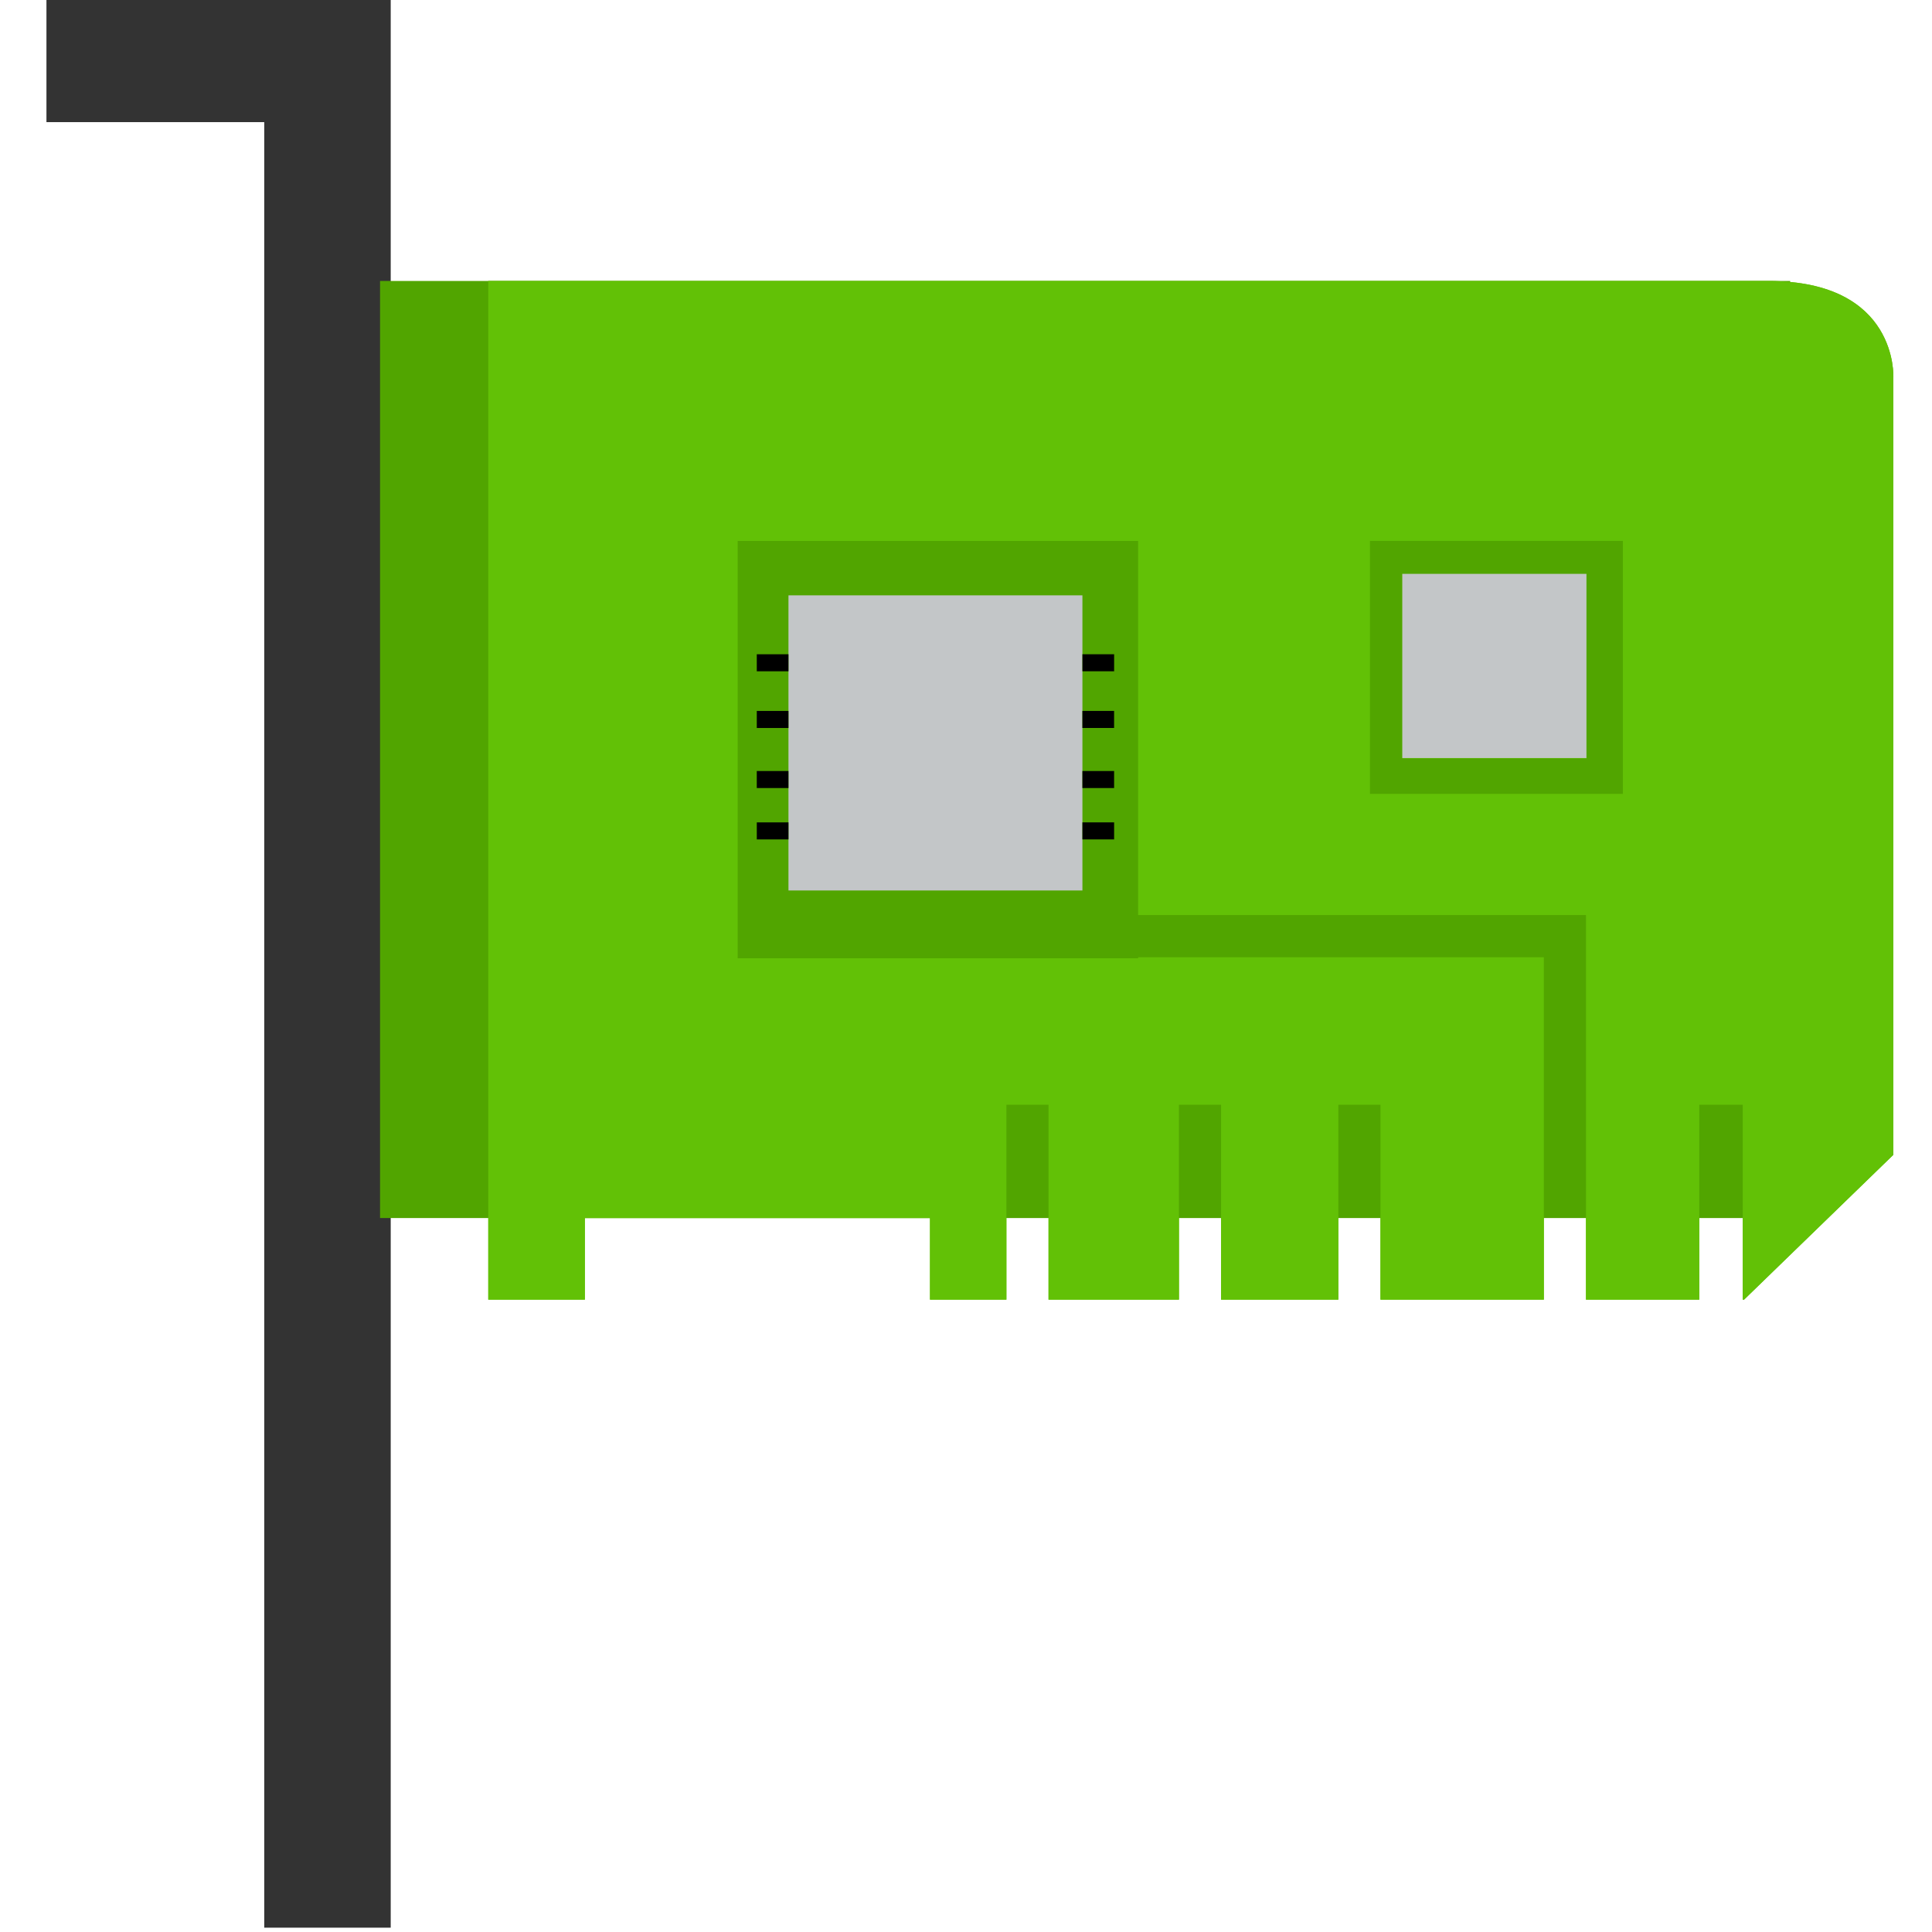
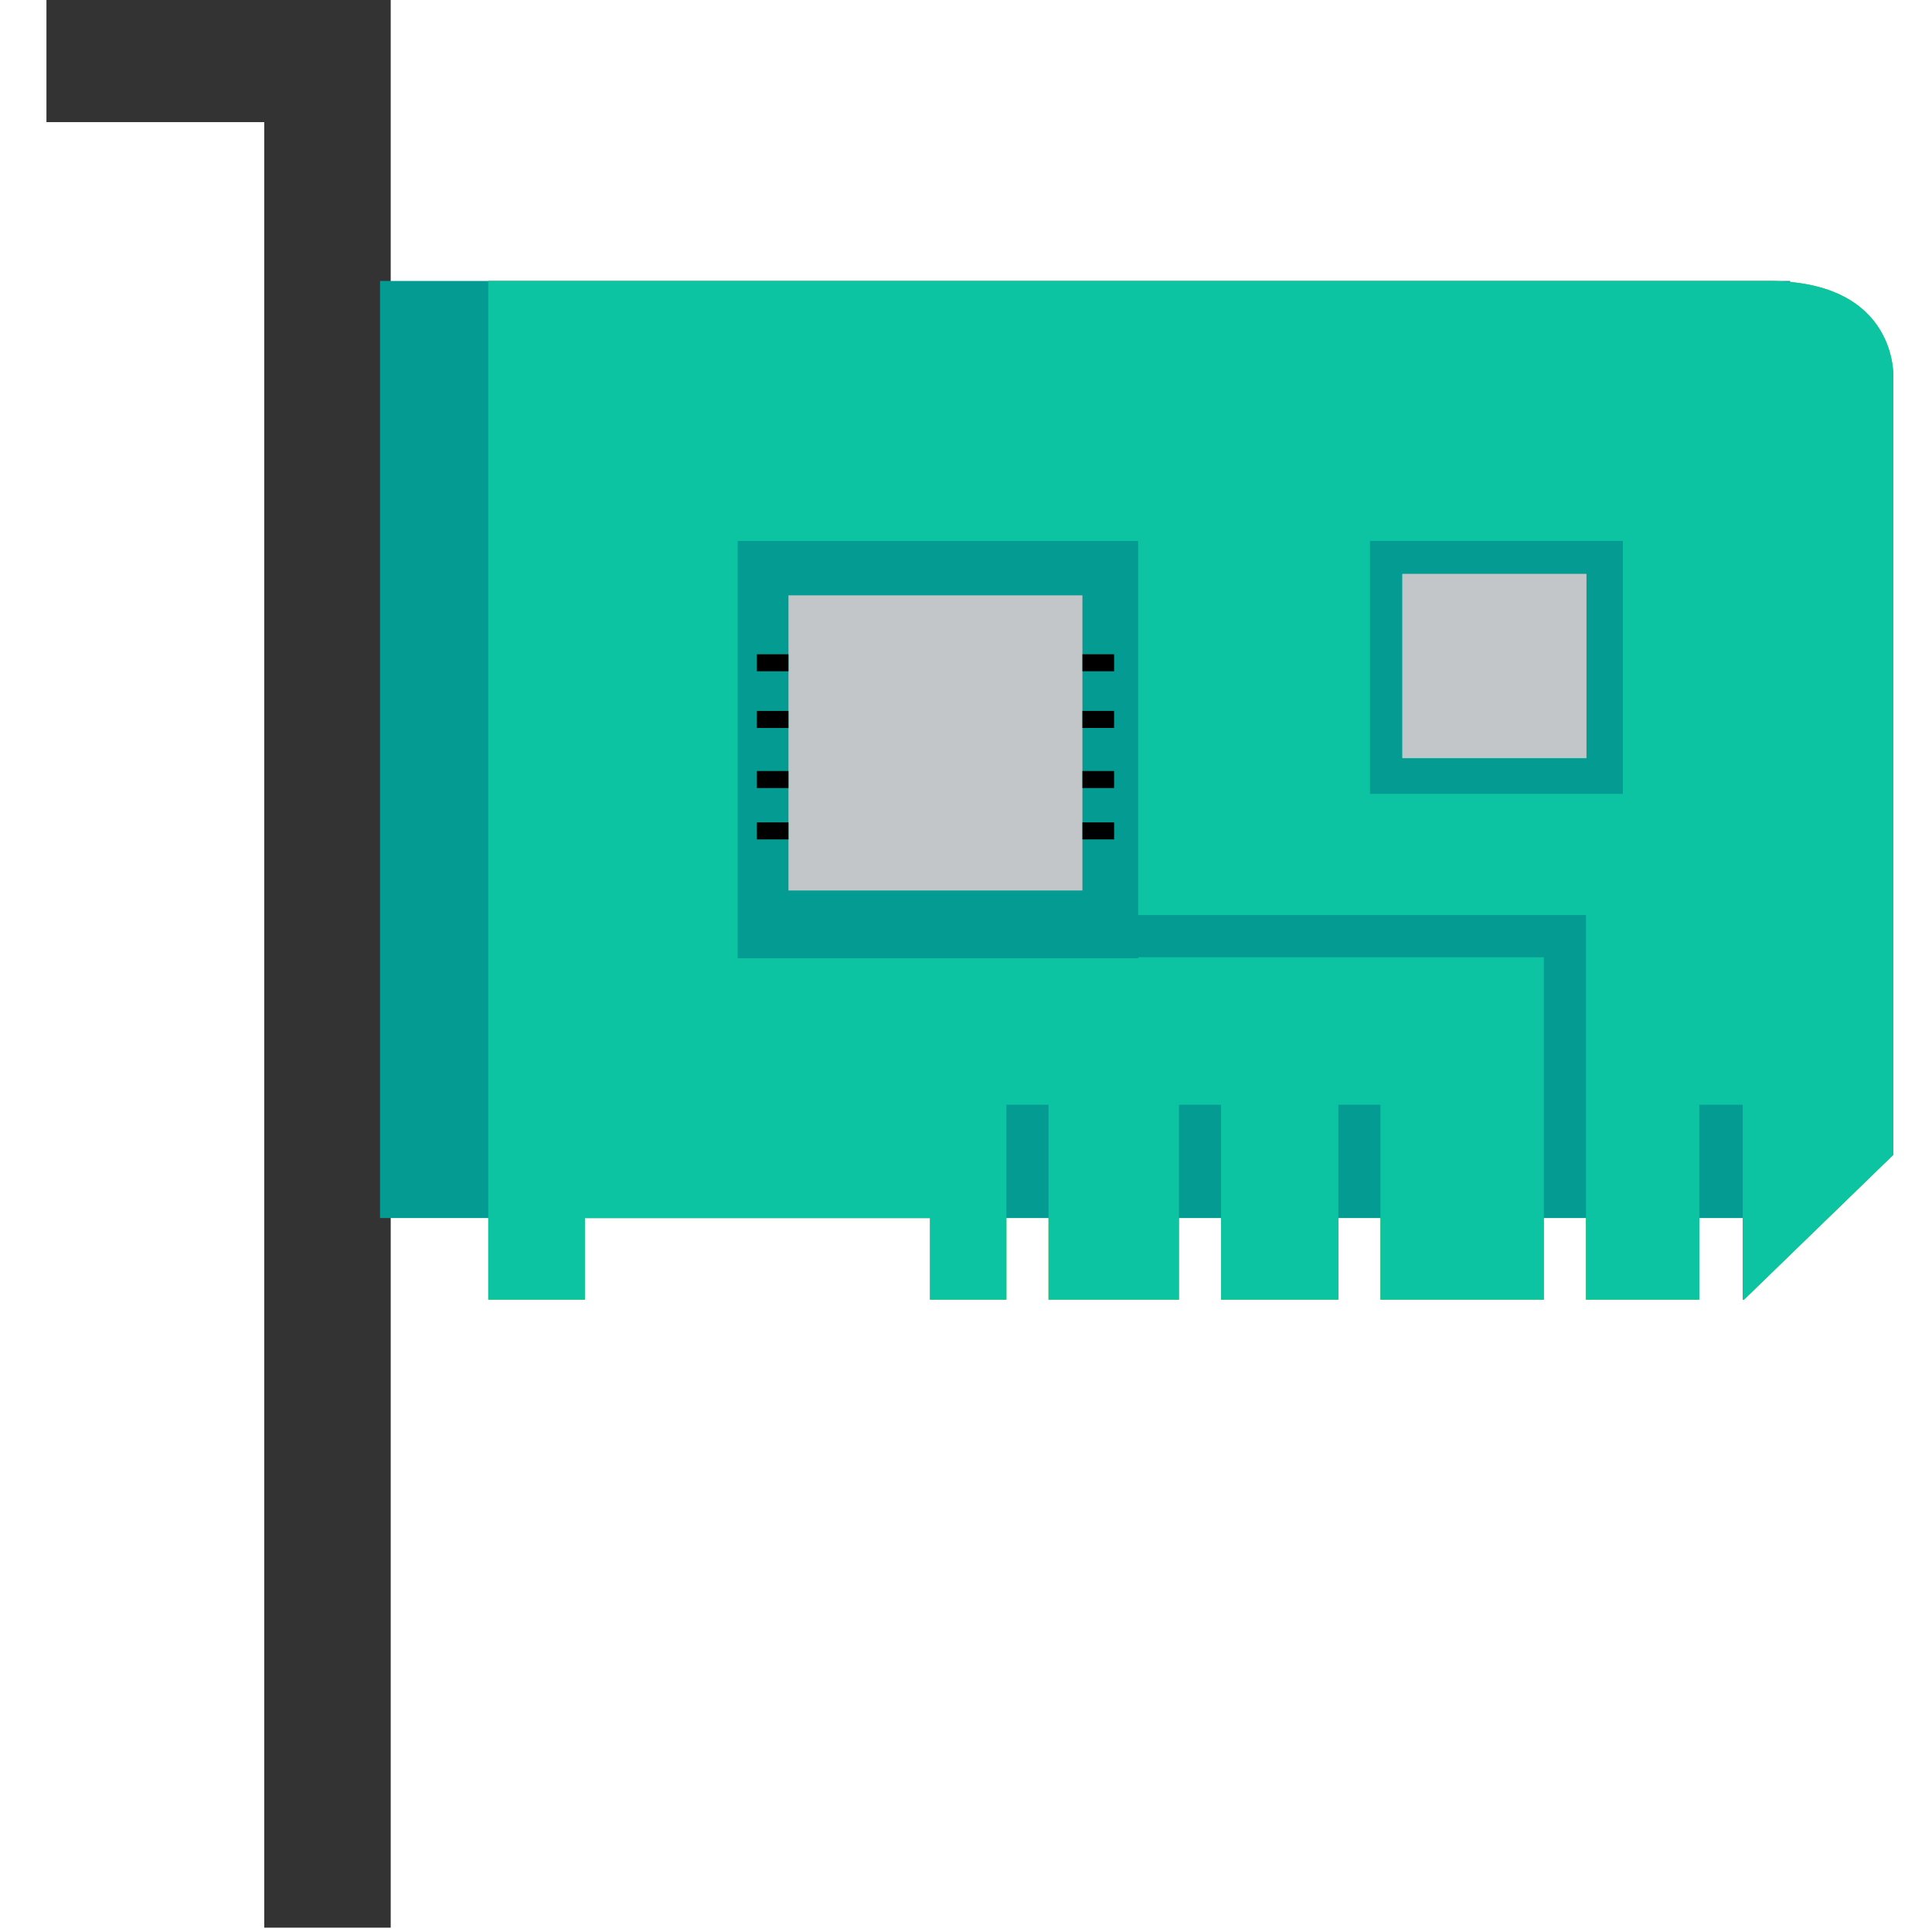
<svg xmlns="http://www.w3.org/2000/svg" xml:space="preserve" style="enable-background:new 0 0 369.819 369.819;" viewBox="0 0 369.819 369.819" height="369.819px" width="369.819px" y="0px" x="0px" id="Capa_1" version="1.1">
  <defs id="defs9" />
  <g id="g4">
    <path style="fill:#62c106;fill-opacity:1" id="path2" d="m 362.421,72.277 v 148.775 l -28.58,27.727 h -0.252 v -37.308 h -8.315 v 37.308 h -21.688 v -73.62 h -85.73 v -71.61 h -76.654 v 79.886 h 76.654 v -0.205 h 77.661 v 65.549 h -31.269 v -37.308 h -8.064 v 37.308 h -22.448 v -37.308 h -8.064 v 37.308 h -24.965 v -37.308 h -8.064 v 37.308 H 178.017 V 233.15 h -66.063 v 15.628 H 93.464 V 53.792 h 245.085 c 24.881,0 23.872,18.485 23.872,18.485 z m -51.776,31.266 h -48.409 v 48.419 h 48.409 z m -6.956,6.395 H 268.45 v 35.24 h 35.239 z m -90.506,18.574 v -3.278 h -6.117 v -10.993 h -56.082 v 10.993 h -6.124 v 3.278 h 6.124 v 7.571 h -6.124 v 3.277 h 6.124 v 8.219 h -6.124 v 3.278 h 6.124 v 6.555 h -6.124 v 3.278 h 6.124 v 9.639 h 56.082 v -9.639 h 6.117 v -3.278 h -6.117 v -6.555 h 6.117 v -3.278 h -6.117 v -8.224 h 6.117 v -3.278 h -6.117 v -7.571 h 6.117 z" />
    <path d="m 8.891,-0.828 h 65.898 V 368.991 h -24.209 v -345.614 h -41.689 z" id="path13" style="fill:#333333" />
-     <rect y="53.781" x="72.746" height="179.375" width="269.925" id="rect858" style="fill:#51a500;fill-opacity:1;stroke-width:1.362" />
-     <path d="m 362.421,72.277 v 148.775 l -28.58,27.727 h -0.252 v -37.308 h -8.315 v 37.308 h -21.688 v -73.62 h -85.73 v -71.61 h -76.654 v 79.886 h 76.654 v -0.205 h 77.661 v 65.549 h -31.269 v -37.308 h -8.064 v 37.308 h -22.448 v -37.308 h -8.064 v 37.308 h -24.965 v -37.308 h -8.064 v 37.308 H 178.017 V 233.15 h -66.063 v 15.628 H 93.464 V 53.792 h 245.085 c 24.881,0 23.872,18.485 23.872,18.485 z m -51.776,31.266 h -48.409 v 48.419 h 48.409 z m -6.956,6.395 H 268.45 v 35.24 h 35.239 z m -90.506,18.574 v -3.278 h -6.117 v -10.993 h -56.082 v 10.993 h -6.124 v 3.278 h 6.124 v 7.571 h -6.124 v 3.277 h 6.124 v 8.219 h -6.124 v 3.278 h 6.124 v 6.555 h -6.124 v 3.278 h 6.124 v 9.639 h 56.082 v -9.639 h 6.117 v -3.278 h -6.117 v -6.555 h 6.117 v -3.278 h -6.117 v -8.224 h 6.117 v -3.278 h -6.117 v -7.571 h 6.117 z" id="path878" style="fill:#62c106;fill-opacity:1" />
+     <rect y="53.781" x="72.746" height="179.375" width="269.925" id="rect858" style="fill:#049B93;fill-opacity:1;stroke-width:1.362" />
+     <path d="m 362.421,72.277 v 148.775 l -28.58,27.727 h -0.252 v -37.308 h -8.315 v 37.308 h -21.688 v -73.62 h -85.73 v -71.61 h -76.654 v 79.886 h 76.654 v -0.205 h 77.661 v 65.549 h -31.269 v -37.308 h -8.064 v 37.308 h -22.448 v -37.308 h -8.064 v 37.308 h -24.965 v -37.308 h -8.064 v 37.308 H 178.017 V 233.15 h -66.063 v 15.628 H 93.464 V 53.792 h 245.085 c 24.881,0 23.872,18.485 23.872,18.485 z m -51.776,31.266 h -48.409 v 48.419 h 48.409 z m -6.956,6.395 H 268.45 v 35.24 h 35.239 z m -90.506,18.574 v -3.278 h -6.117 v -10.993 h -56.082 v 10.993 h -6.124 v 3.278 h 6.124 v 7.571 h -6.124 v 3.277 h 6.124 v 8.219 h -6.124 v 3.278 h 6.124 v 6.555 h -6.124 v 3.278 h 6.124 v 9.639 h 56.082 v -9.639 h 6.117 v -3.278 h -6.117 v -6.555 h 6.117 v -3.278 h -6.117 v -8.224 h 6.117 v -3.278 h -6.117 v -7.571 h 6.117 z" id="path878" style="fill:#0CC4A1;fill-opacity:1" />
    <rect y="113.959" x="150.929" height="56.495" width="56.265" id="rect880" style="fill:#c3c6c8;fill-opacity:1" />
    <rect y="109.845" x="268.422" height="35.259" width="35.25" id="rect882" style="fill:#c3c6c8;fill-opacity:1;stroke-width:0.999" />
    <rect y="125.232" x="144.858" height="3.27" width="6.071" id="rect884" style="fill:#000000;fill-opacity:1;stroke-width:0.987" />
    <rect style="fill:#000000;fill-opacity:1;stroke-width:0.987" id="rect884-3" width="6.071" height="3.27" x="144.858" y="136.083" />
    <rect style="fill:#000000;fill-opacity:1;stroke-width:0.987" id="rect884-6" width="6.071" height="3.27" x="144.856" y="147.58" />
    <rect style="fill:#000000;fill-opacity:1;stroke-width:0.987" id="rect884-7" width="6.071" height="3.27" x="144.86" y="157.416" />
    <rect style="fill:#000000;fill-opacity:1;stroke-width:0.987" id="rect884-5" width="6.071" height="3.27" x="207.193" y="125.23" />
    <rect style="fill:#000000;fill-opacity:1;stroke-width:0.987" id="rect884-35" width="6.071" height="3.27" x="207.187" y="136.079" />
    <rect style="fill:#000000;fill-opacity:1;stroke-width:0.987" id="rect884-62" width="6.071" height="3.27" x="207.19" y="147.58" />
    <rect style="fill:#000000;fill-opacity:1;stroke-width:0.987" id="rect884-9" width="6.071" height="3.27" x="207.191" y="157.414" />
  </g>
</svg>
